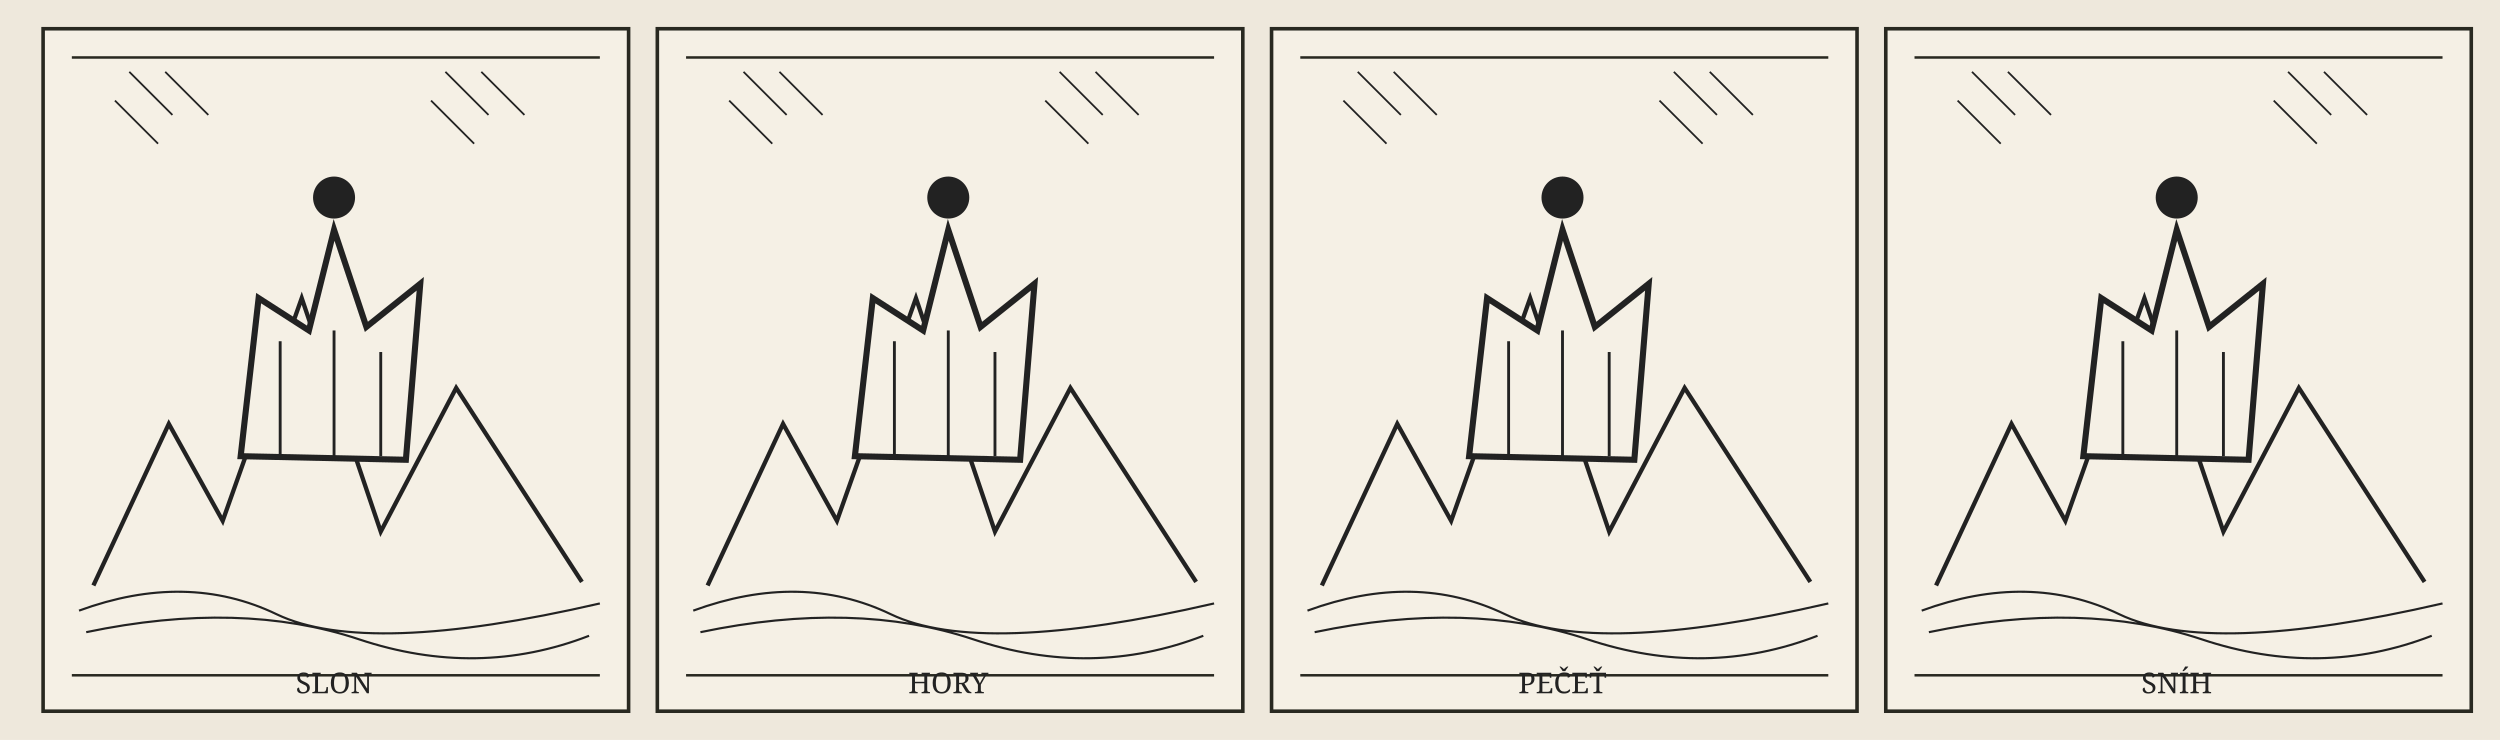
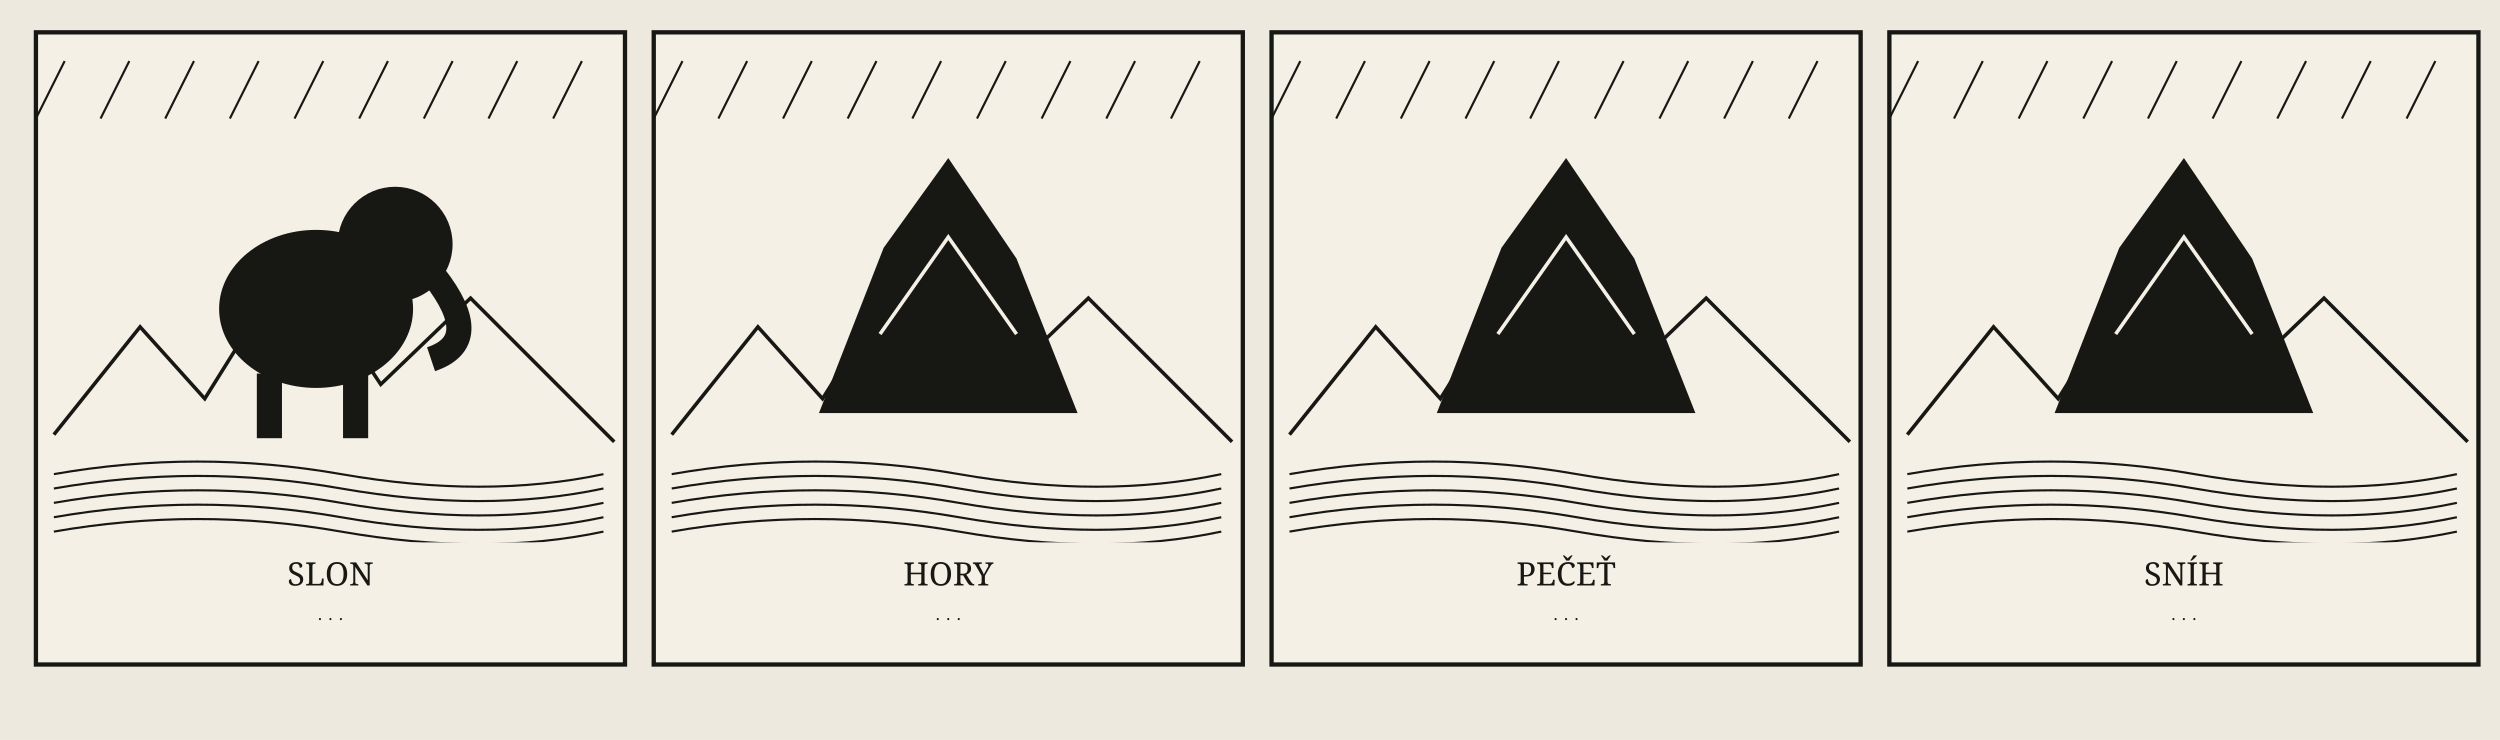
<svg xmlns="http://www.w3.org/2000/svg" viewBox="0 0 696 206">
-   <rect width="696" height="206" fill="#eee8dc" />
-   <g transform="translate(12,8)">
-     <rect width="163" height="190" fill="#f5f0e5" stroke="#282820" />
-     <path d="M8 8H155M8 180H155" stroke="#282820" stroke-width=".7" />
-     <g fill="none" stroke="#222" stroke-width="1.2">
-       <path d="M14 155L35 110L50 137L72 75L94 140L115 100L150 154" />
-       <path d="M10 162Q40 151 65 163T155 160M12 168Q55 159 88 170T152 169" stroke-width=".6" />
-       <path d="M20 20l12 12m-8-20l12 12m-2-12l12 12M108 20l12 12m-8-20l12 12m-2-12l12 12" stroke-width=".5" />
-     </g>
-     <g transform="translate(81,91)" fill="#f5f0e5" stroke="#222" stroke-width="1.7">
-       <path d="M-26 28L-21 -16L-7 -7L0 -35L9 -8L24 -20L20 29Z" />
-       <path d="M-15 28V-4M0 28V-7M13 28V-1" stroke-width=".8" />
-       <circle cx="0" cy="-44" r="5" fill="#222" />
-     </g>
-     <text x="81" y="185" font-family="Georgia,serif" font-size="8" text-anchor="middle" fill="#222">SLON</text>
+   <rect width="696" height="206" fill="#eee9de" />
+   <g>
+     <rect x="10" y="9" width="164" height="176" fill="#f5f0e6" stroke="#171714" stroke-width="1.2" />
+     <path d="M18 17l-8 16" stroke="#171714" stroke-width=".6" />
+     <path d="M36 17l-8 16" stroke="#171714" stroke-width=".6" />
+     <path d="M54 17l-8 16" stroke="#171714" stroke-width=".6" />
+     <path d="M72 17l-8 16" stroke="#171714" stroke-width=".6" />
+     <path d="M90 17l-8 16" stroke="#171714" stroke-width=".6" />
+     <path d="M108 17l-8 16" stroke="#171714" stroke-width=".6" />
+     <path d="M126 17l-8 16" stroke="#171714" stroke-width=".6" />
+     <path d="M144 17l-8 16" stroke="#171714" stroke-width=".6" />
+     <path d="M162 17l-8 16" stroke="#171714" stroke-width=".6" />
+     <path d="M15 121l24 -30 18 20 25 -40 24 36 25 -24 40 40" stroke="#171714" fill="none" />
+     <ellipse cx="88" cy="86" rx="27" ry="22" fill="#171714" />
+     <circle cx="110" cy="68" r="16" fill="#171714" />
+     <path d="M121 77Q135 95 120 100M75 104v18M99 104v18" stroke="#171714" stroke-width="7" fill="none" />
+     <path d="M15 132q40 -7 80 0t73 0" stroke="#171714" stroke-width=".6" fill="none" />
+     <path d="M15 136q40 -7 80 0t73 0" stroke="#171714" stroke-width=".6" fill="none" />
+     <path d="M15 140q40 -7 80 0t73 0" stroke="#171714" stroke-width=".6" fill="none" />
+     <path d="M15 144q40 -7 80 0t73 0" stroke="#171714" stroke-width=".6" fill="none" />
+     <path d="M15 148q40 -7 80 0t73 0" stroke="#171714" stroke-width=".6" fill="none" />
+     <rect x="15" y="151" width="154" height="29" fill="#f5f0e6" />
+     <text x="92" y="163" text-anchor="middle" font-family="Georgia,serif" font-size="9" fill="#171714">SLON</text>
+     <text x="92" y="174" text-anchor="middle" font-size="5" fill="#171714">· · ·</text>
  </g>
-   <g transform="translate(183,8)">
-     <rect width="163" height="190" fill="#f5f0e5" stroke="#282820" />
-     <path d="M8 8H155M8 180H155" stroke="#282820" stroke-width=".7" />
-     <g fill="none" stroke="#222" stroke-width="1.2">
-       <path d="M14 155L35 110L50 137L72 75L94 140L115 100L150 154" />
-       <path d="M10 162Q40 151 65 163T155 160M12 168Q55 159 88 170T152 169" stroke-width=".6" />
-       <path d="M20 20l12 12m-8-20l12 12m-2-12l12 12M108 20l12 12m-8-20l12 12m-2-12l12 12" stroke-width=".5" />
-     </g>
-     <g transform="translate(81,91)" fill="#f5f0e5" stroke="#222" stroke-width="1.7">
-       <path d="M-26 28L-21 -16L-7 -7L0 -35L9 -8L24 -20L20 29Z" />
-       <path d="M-15 28V-4M0 28V-7M13 28V-1" stroke-width=".8" />
-       <circle cx="0" cy="-44" r="5" fill="#222" />
-     </g>
-     <text x="81" y="185" font-family="Georgia,serif" font-size="8" text-anchor="middle" fill="#222">HORY</text>
+   <g>
+     <rect x="182" y="9" width="164" height="176" fill="#f5f0e6" stroke="#171714" stroke-width="1.2" />
+     <path d="M190 17l-8 16" stroke="#171714" stroke-width=".6" />
+     <path d="M208 17l-8 16" stroke="#171714" stroke-width=".6" />
+     <path d="M226 17l-8 16" stroke="#171714" stroke-width=".6" />
+     <path d="M244 17l-8 16" stroke="#171714" stroke-width=".6" />
+     <path d="M262 17l-8 16" stroke="#171714" stroke-width=".6" />
+     <path d="M280 17l-8 16" stroke="#171714" stroke-width=".6" />
+     <path d="M298 17l-8 16" stroke="#171714" stroke-width=".6" />
+     <path d="M316 17l-8 16" stroke="#171714" stroke-width=".6" />
+     <path d="M334 17l-8 16" stroke="#171714" stroke-width=".6" />
+     <path d="M187 121l24 -30 18 20 25 -40 24 36 25 -24 40 40" stroke="#171714" fill="none" />
+     <path d="M228 115L246 69L264 44L283 72L300 115Z" fill="#171714" />
+     <path d="M245 93L264 66L283 93" stroke="#f5f0e6" fill="none" />
+     <path d="M187 132q40 -7 80 0t73 0" stroke="#171714" stroke-width=".6" fill="none" />
+     <path d="M187 136q40 -7 80 0t73 0" stroke="#171714" stroke-width=".6" fill="none" />
+     <path d="M187 140q40 -7 80 0t73 0" stroke="#171714" stroke-width=".6" fill="none" />
+     <path d="M187 144q40 -7 80 0t73 0" stroke="#171714" stroke-width=".6" fill="none" />
+     <path d="M187 148q40 -7 80 0t73 0" stroke="#171714" stroke-width=".6" fill="none" />
+     <rect x="187" y="151" width="154" height="29" fill="#f5f0e6" />
+     <text x="264" y="163" text-anchor="middle" font-family="Georgia,serif" font-size="9" fill="#171714">HORY</text>
+     <text x="264" y="174" text-anchor="middle" font-size="5" fill="#171714">· · ·</text>
  </g>
-   <g transform="translate(354,8)">
-     <rect width="163" height="190" fill="#f5f0e5" stroke="#282820" />
-     <path d="M8 8H155M8 180H155" stroke="#282820" stroke-width=".7" />
-     <g fill="none" stroke="#222" stroke-width="1.2">
-       <path d="M14 155L35 110L50 137L72 75L94 140L115 100L150 154" />
-       <path d="M10 162Q40 151 65 163T155 160M12 168Q55 159 88 170T152 169" stroke-width=".6" />
-       <path d="M20 20l12 12m-8-20l12 12m-2-12l12 12M108 20l12 12m-8-20l12 12m-2-12l12 12" stroke-width=".5" />
-     </g>
-     <g transform="translate(81,91)" fill="#f5f0e5" stroke="#222" stroke-width="1.7">
-       <path d="M-26 28L-21 -16L-7 -7L0 -35L9 -8L24 -20L20 29Z" />
-       <path d="M-15 28V-4M0 28V-7M13 28V-1" stroke-width=".8" />
-       <circle cx="0" cy="-44" r="5" fill="#222" />
-     </g>
-     <text x="81" y="185" font-family="Georgia,serif" font-size="8" text-anchor="middle" fill="#222">PEČEŤ</text>
+   <g>
+     <rect x="354" y="9" width="164" height="176" fill="#f5f0e6" stroke="#171714" stroke-width="1.2" />
+     <path d="M362 17l-8 16" stroke="#171714" stroke-width=".6" />
+     <path d="M380 17l-8 16" stroke="#171714" stroke-width=".6" />
+     <path d="M398 17l-8 16" stroke="#171714" stroke-width=".6" />
+     <path d="M416 17l-8 16" stroke="#171714" stroke-width=".6" />
+     <path d="M434 17l-8 16" stroke="#171714" stroke-width=".6" />
+     <path d="M452 17l-8 16" stroke="#171714" stroke-width=".6" />
+     <path d="M470 17l-8 16" stroke="#171714" stroke-width=".6" />
+     <path d="M488 17l-8 16" stroke="#171714" stroke-width=".6" />
+     <path d="M506 17l-8 16" stroke="#171714" stroke-width=".6" />
+     <path d="M359 121l24 -30 18 20 25 -40 24 36 25 -24 40 40" stroke="#171714" fill="none" />
+     <path d="M400 115L418 69L436 44L455 72L472 115Z" fill="#171714" />
+     <path d="M417 93L436 66L455 93" stroke="#f5f0e6" fill="none" />
+     <path d="M359 132q40 -7 80 0t73 0" stroke="#171714" stroke-width=".6" fill="none" />
+     <path d="M359 136q40 -7 80 0t73 0" stroke="#171714" stroke-width=".6" fill="none" />
+     <path d="M359 140q40 -7 80 0t73 0" stroke="#171714" stroke-width=".6" fill="none" />
+     <path d="M359 144q40 -7 80 0t73 0" stroke="#171714" stroke-width=".6" fill="none" />
+     <path d="M359 148q40 -7 80 0t73 0" stroke="#171714" stroke-width=".6" fill="none" />
+     <rect x="359" y="151" width="154" height="29" fill="#f5f0e6" />
+     <text x="436" y="163" text-anchor="middle" font-family="Georgia,serif" font-size="9" fill="#171714">PEČEŤ</text>
+     <text x="436" y="174" text-anchor="middle" font-size="5" fill="#171714">· · ·</text>
  </g>
-   <g transform="translate(525,8)">
-     <rect width="163" height="190" fill="#f5f0e5" stroke="#282820" />
-     <path d="M8 8H155M8 180H155" stroke="#282820" stroke-width=".7" />
-     <g fill="none" stroke="#222" stroke-width="1.2">
-       <path d="M14 155L35 110L50 137L72 75L94 140L115 100L150 154" />
-       <path d="M10 162Q40 151 65 163T155 160M12 168Q55 159 88 170T152 169" stroke-width=".6" />
-       <path d="M20 20l12 12m-8-20l12 12m-2-12l12 12M108 20l12 12m-8-20l12 12m-2-12l12 12" stroke-width=".5" />
-     </g>
-     <g transform="translate(81,91)" fill="#f5f0e5" stroke="#222" stroke-width="1.7">
-       <path d="M-26 28L-21 -16L-7 -7L0 -35L9 -8L24 -20L20 29Z" />
-       <path d="M-15 28V-4M0 28V-7M13 28V-1" stroke-width=".8" />
-       <circle cx="0" cy="-44" r="5" fill="#222" />
-     </g>
-     <text x="81" y="185" font-family="Georgia,serif" font-size="8" text-anchor="middle" fill="#222">SNÍH</text>
+   <g>
+     <rect x="526" y="9" width="164" height="176" fill="#f5f0e6" stroke="#171714" stroke-width="1.2" />
+     <path d="M534 17l-8 16" stroke="#171714" stroke-width=".6" />
+     <path d="M552 17l-8 16" stroke="#171714" stroke-width=".6" />
+     <path d="M570 17l-8 16" stroke="#171714" stroke-width=".6" />
+     <path d="M588 17l-8 16" stroke="#171714" stroke-width=".6" />
+     <path d="M606 17l-8 16" stroke="#171714" stroke-width=".6" />
+     <path d="M624 17l-8 16" stroke="#171714" stroke-width=".6" />
+     <path d="M642 17l-8 16" stroke="#171714" stroke-width=".6" />
+     <path d="M660 17l-8 16" stroke="#171714" stroke-width=".6" />
+     <path d="M678 17l-8 16" stroke="#171714" stroke-width=".6" />
+     <path d="M531 121l24 -30 18 20 25 -40 24 36 25 -24 40 40" stroke="#171714" fill="none" />
+     <path d="M572 115L590 69L608 44L627 72L644 115Z" fill="#171714" />
+     <path d="M589 93L608 66L627 93" stroke="#f5f0e6" fill="none" />
+     <path d="M531 132q40 -7 80 0t73 0" stroke="#171714" stroke-width=".6" fill="none" />
+     <path d="M531 136q40 -7 80 0t73 0" stroke="#171714" stroke-width=".6" fill="none" />
+     <path d="M531 140q40 -7 80 0t73 0" stroke="#171714" stroke-width=".6" fill="none" />
+     <path d="M531 144q40 -7 80 0t73 0" stroke="#171714" stroke-width=".6" fill="none" />
+     <path d="M531 148q40 -7 80 0t73 0" stroke="#171714" stroke-width=".6" fill="none" />
+     <rect x="531" y="151" width="154" height="29" fill="#f5f0e6" />
+     <text x="608" y="163" text-anchor="middle" font-family="Georgia,serif" font-size="9" fill="#171714">SNÍH</text>
+     <text x="608" y="174" text-anchor="middle" font-size="5" fill="#171714">· · ·</text>
  </g>
</svg>
